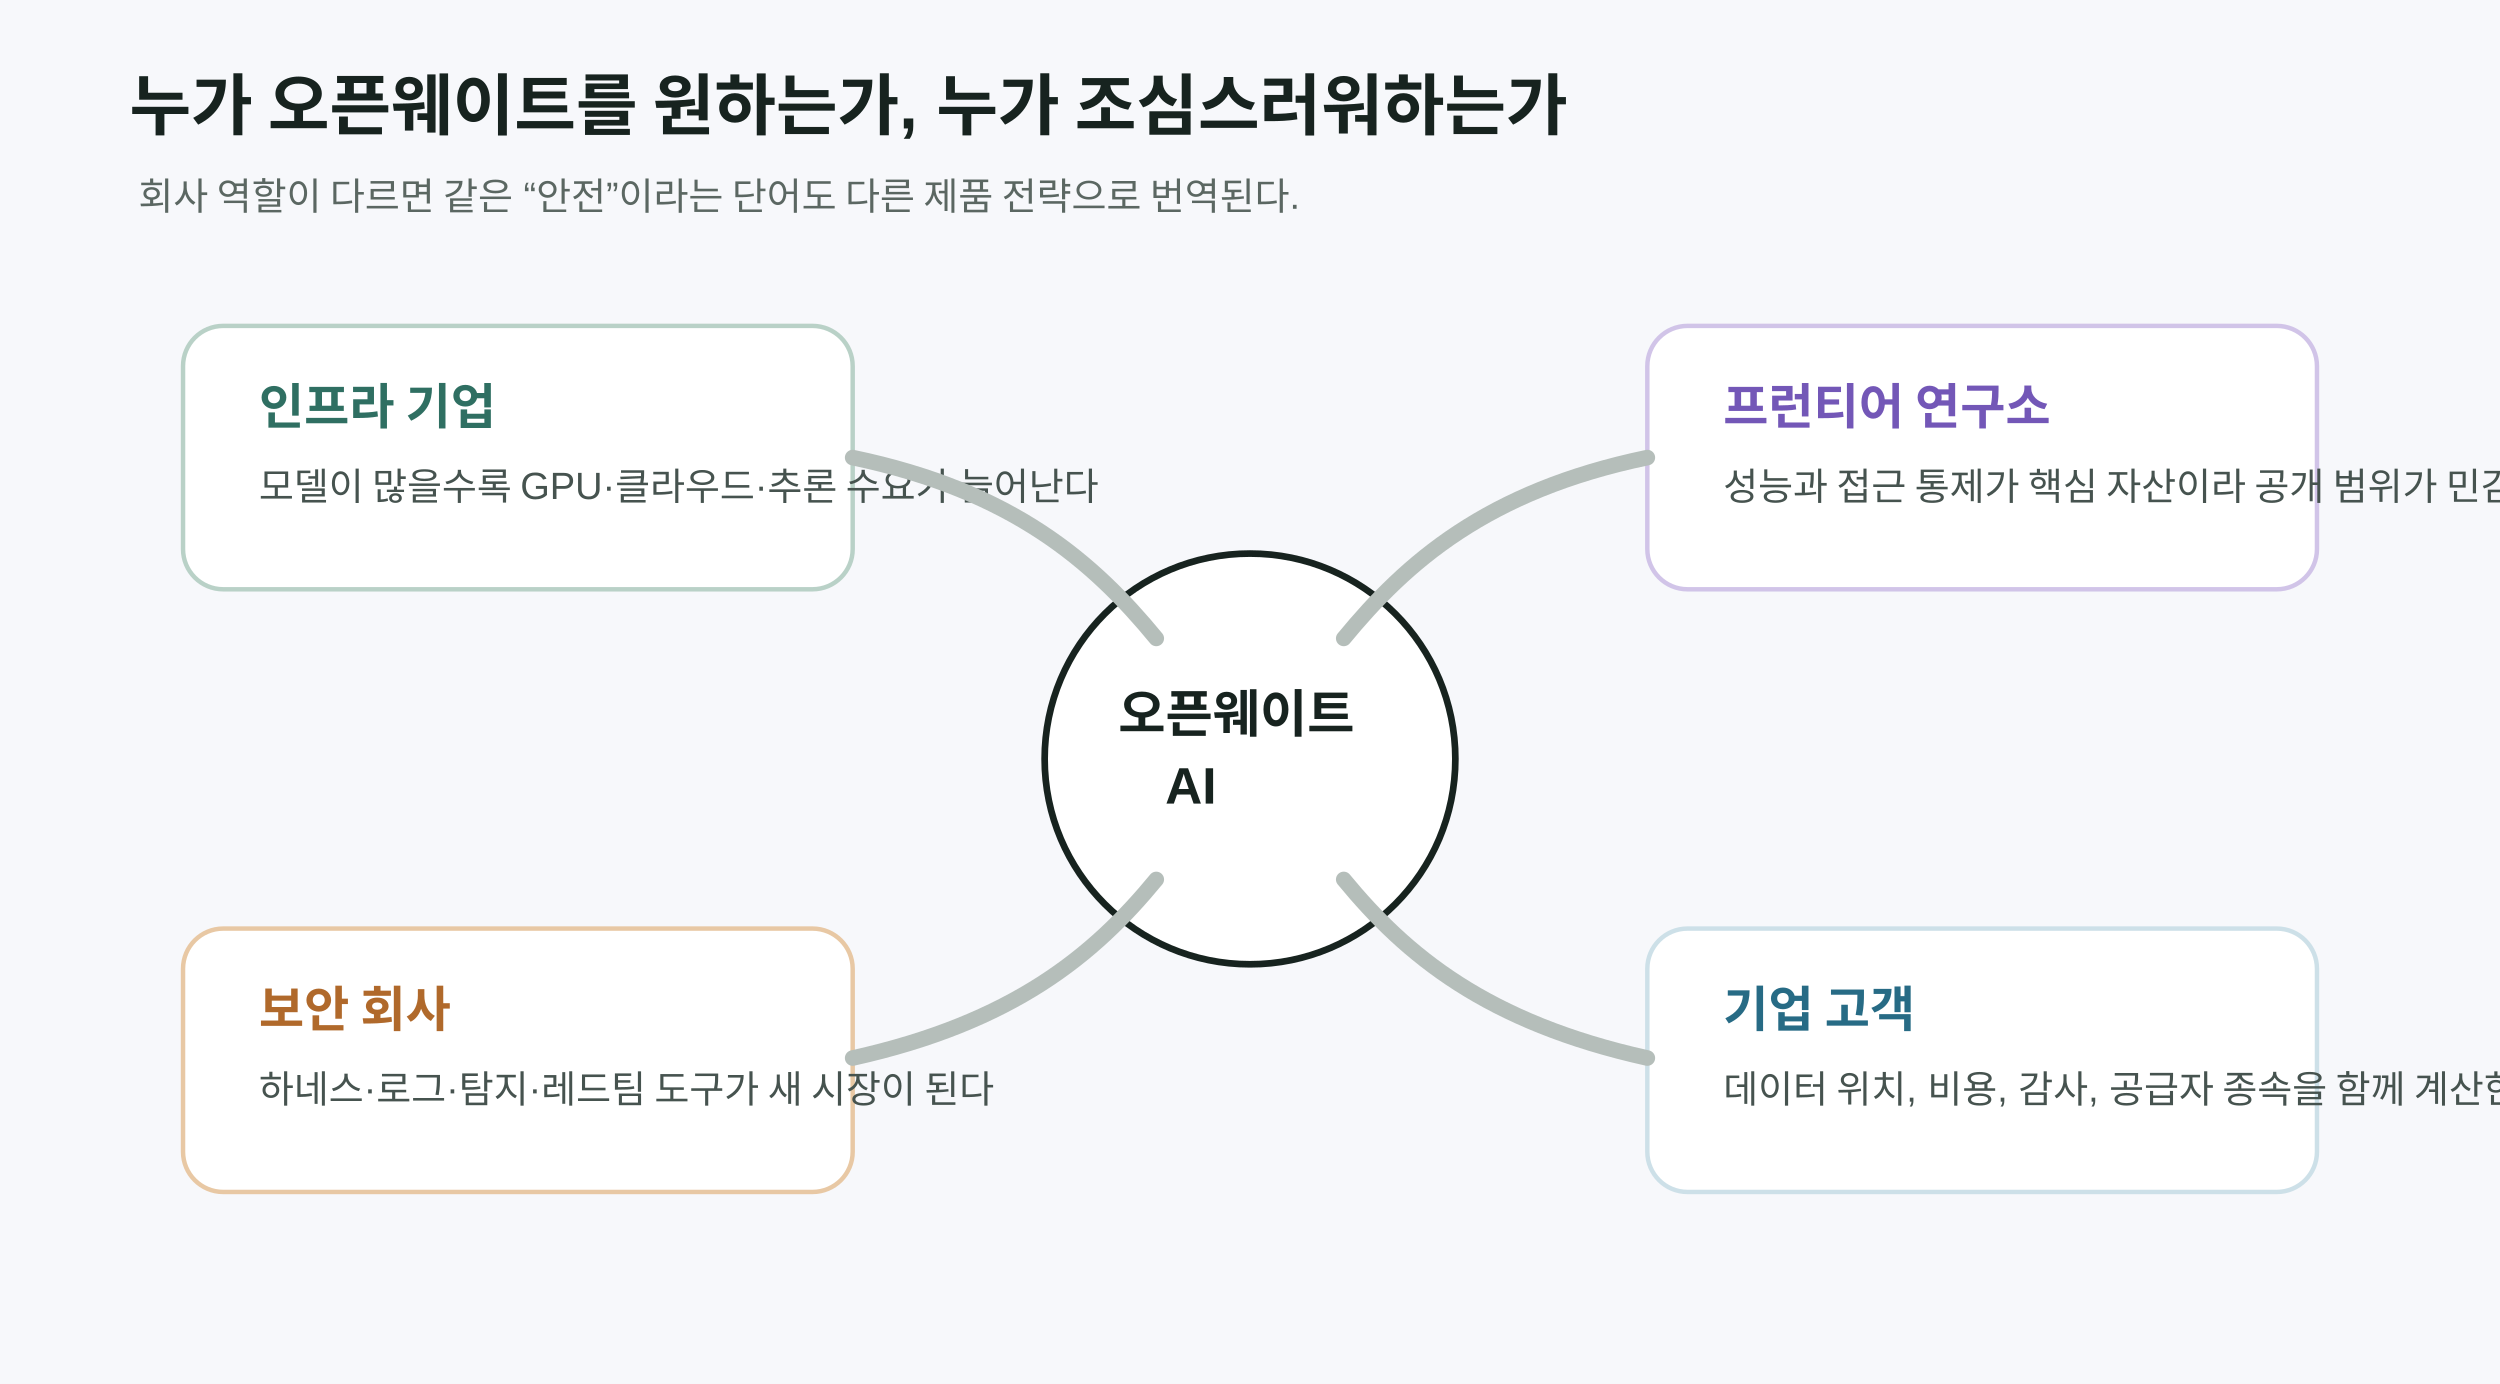
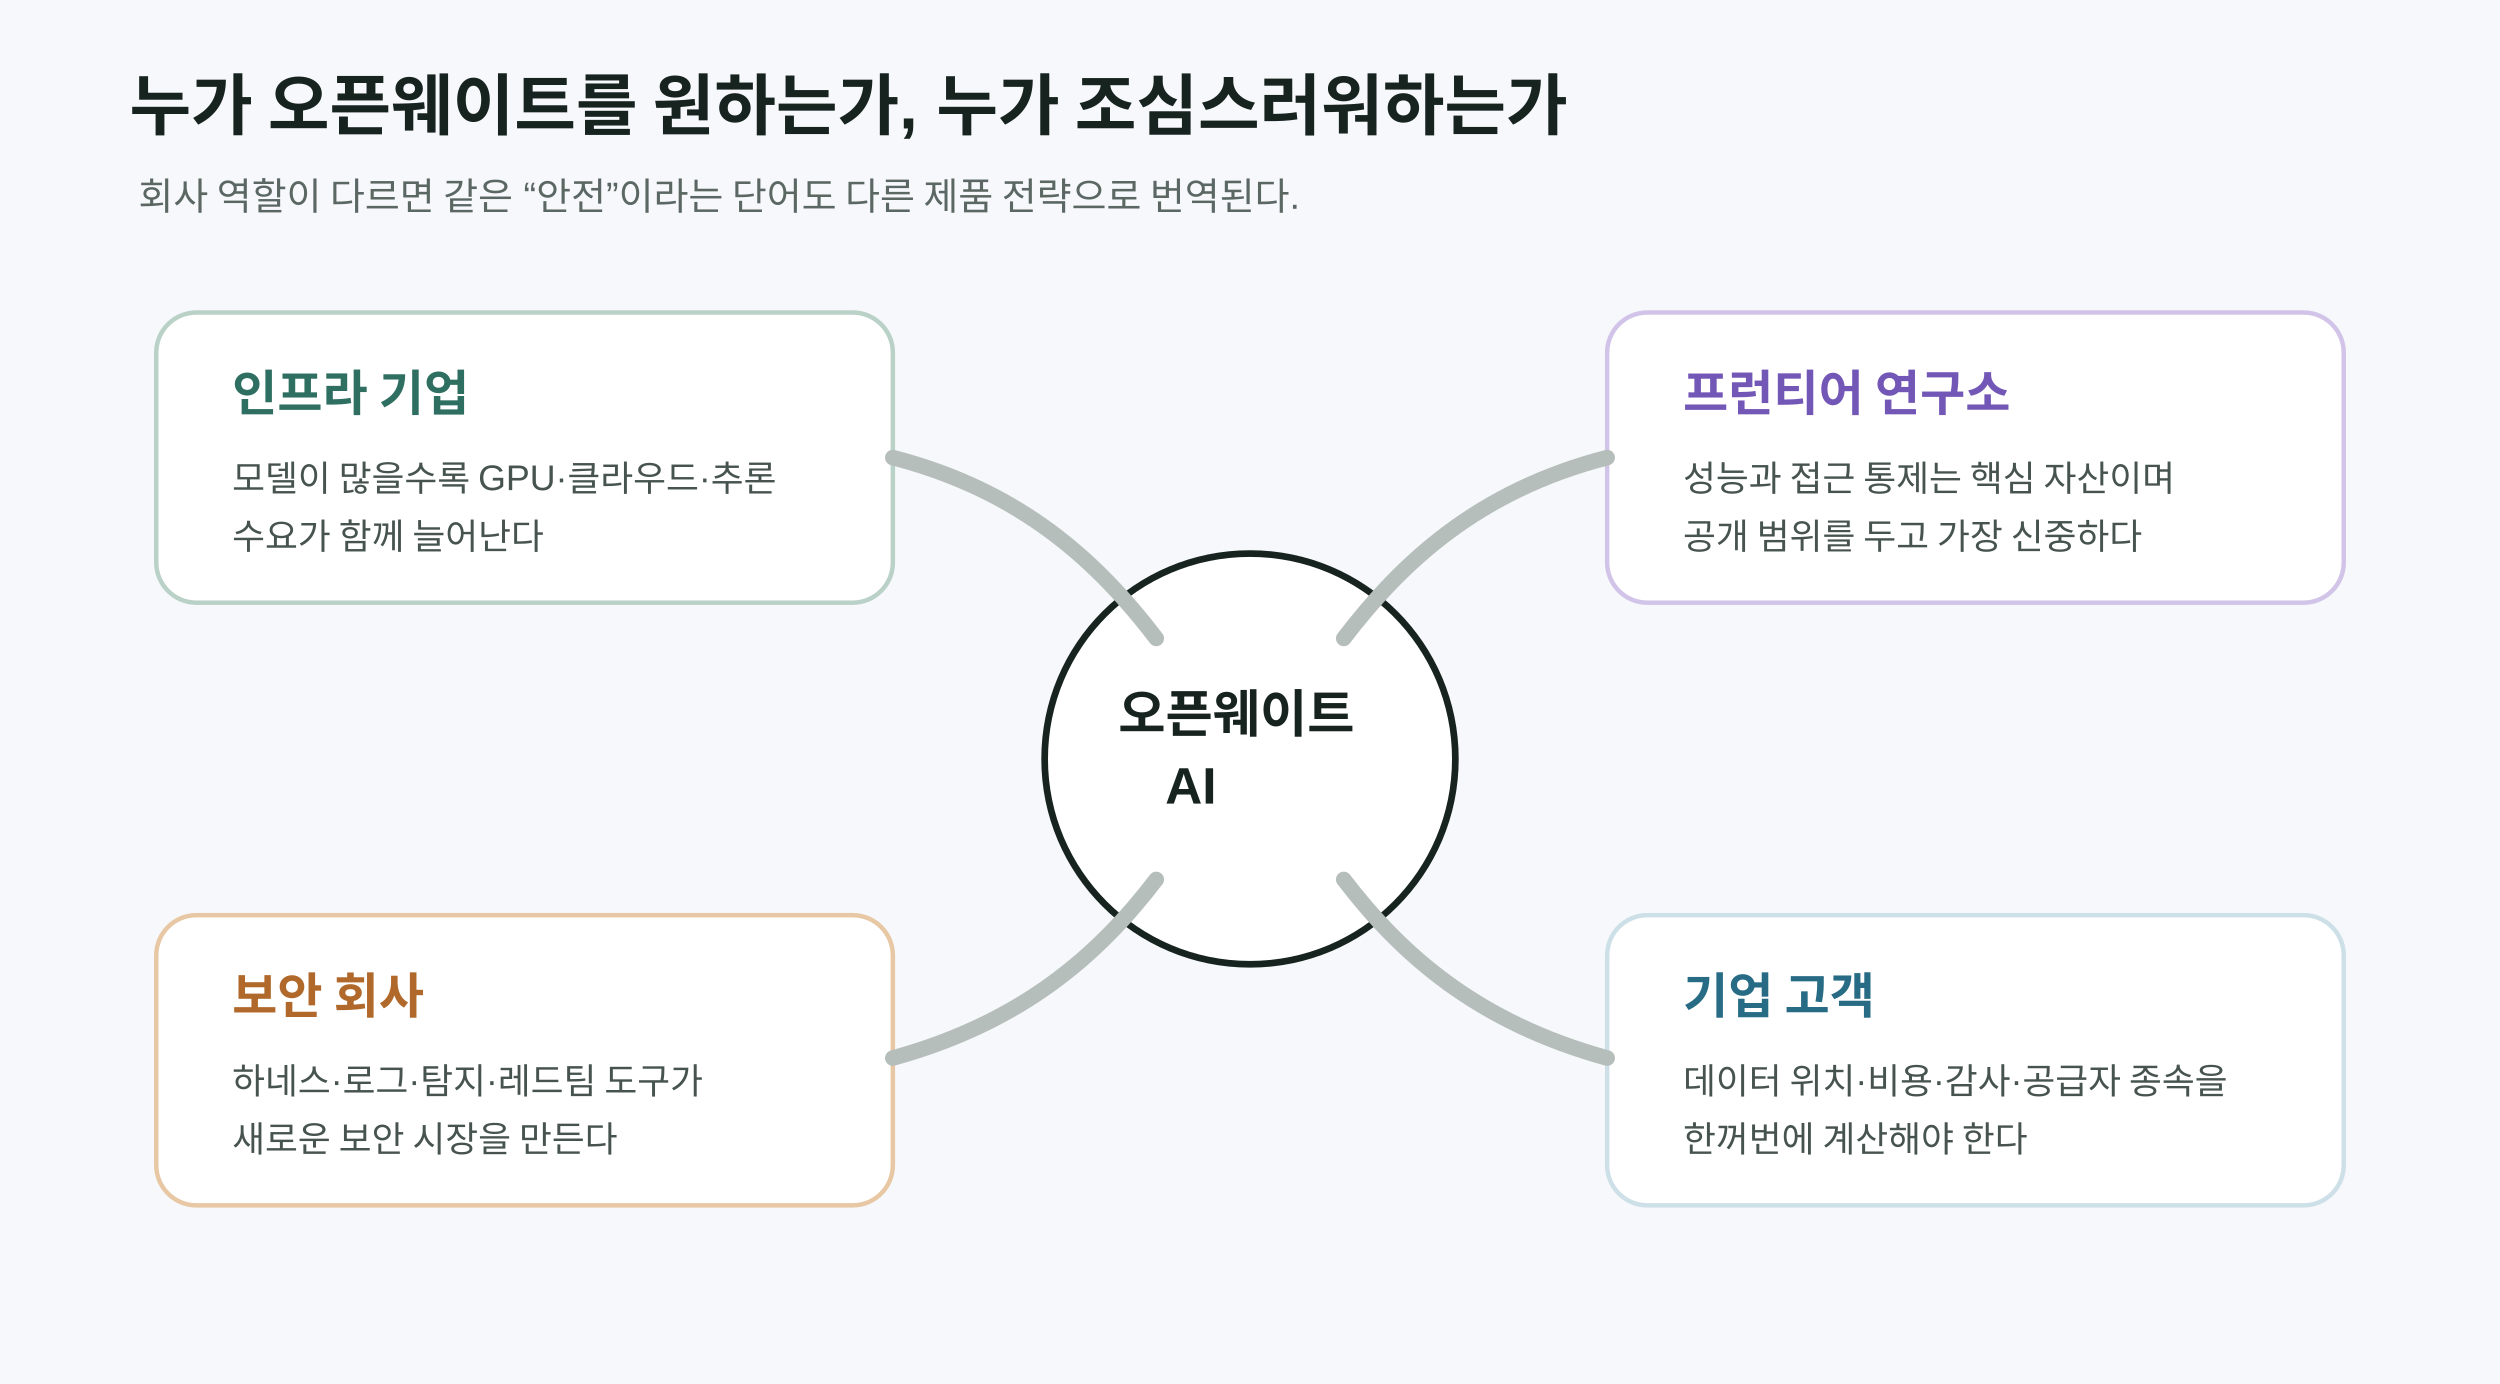
<svg xmlns="http://www.w3.org/2000/svg" viewBox="0 0 1120 620" role="img" aria-labelledby="title desc">
  <rect width="1120" height="620" fill="#f7f8fb" />
  <g font-family="Segoe UI, Malgun Gothic, Arial, sans-serif">
    <text x="58" y="58" fill="#17231f" font-size="30" font-weight="800">누가 오픈웨이트를 원하는가, 누가 조심스러워하는가</text>
    <text x="62" y="94" fill="#5b6762" font-size="17">회사 역할이 다르면 같은 “안전”이라는 단어도 다른 제품 전략으로 번역된다.</text>
    <circle cx="560" cy="340" r="92" fill="#ffffff" stroke="#17231f" stroke-width="3" />
    <text x="501" y="328" fill="#17231f" font-size="23" font-weight="900">오픈웨이트</text>
    <text x="522" y="360" fill="#17231f" font-size="23" font-weight="900">AI</text>
    <g>
-       <rect x="82" y="146" width="300" height="118" rx="18" fill="#ffffff" stroke="#b9d1c7" stroke-width="2" />
-       <text x="116" y="190" fill="#2f6f62" font-size="22" font-weight="800">인프라 기업</text>
-       <text x="116" y="224" fill="#46534f" font-size="17">모델이 많을수록 GPU·클라우드·추론 수요가 늘어난다</text>
+       <rect x="70" y="140" width="330" height="130" rx="18" fill="#ffffff" stroke="#b9d1c7" stroke-width="2" />
+       <text x="104" y="184" fill="#2f6f62" font-size="22" font-weight="800">인프라 기업</text>
+       <text x="104" y="220" fill="#46534f" font-size="16">모델이 많을수록 GPU·클라우드·추론</text>
+       <text x="104" y="246" fill="#46534f" font-size="16">수요가 함께 늘어난다</text>
    </g>
    <g>
-       <rect x="738" y="146" width="300" height="118" rx="18" fill="#ffffff" stroke="#d1c4e8" stroke-width="2" />
-       <text x="772" y="190" fill="#7357b7" font-size="22" font-weight="800">프런티어 연구소</text>
-       <text x="772" y="224" fill="#46534f" font-size="17">성능과 접근 통제가 핵심 자산이라 공개 범위가 민감하다</text>
+       <rect x="720" y="140" width="330" height="130" rx="18" fill="#ffffff" stroke="#d1c4e8" stroke-width="2" />
+       <text x="754" y="184" fill="#7357b7" font-size="22" font-weight="800">프런티어 연구소</text>
+       <text x="754" y="220" fill="#46534f" font-size="16">성능과 접근 통제는 핵심 자산이며</text>
+       <text x="754" y="246" fill="#46534f" font-size="16">공개 범위를 두고 가장 신중하다</text>
    </g>
    <g>
-       <rect x="82" y="416" width="300" height="118" rx="18" fill="#ffffff" stroke="#e8c8a4" stroke-width="2" />
-       <text x="116" y="460" fill="#b0692b" font-size="22" font-weight="800">보안 회사</text>
-       <text x="116" y="494" fill="#46534f" font-size="17">하네스·로그·탐지·레드팀 도구가 새 시장이 된다</text>
+       <rect x="70" y="410" width="330" height="130" rx="18" fill="#ffffff" stroke="#e8c8a4" stroke-width="2" />
+       <text x="104" y="454" fill="#b0692b" font-size="22" font-weight="800">보안 회사</text>
+       <text x="104" y="490" fill="#46534f" font-size="16">하네스·로그·탐지·레드팀 도구가</text>
+       <text x="104" y="516" fill="#46534f" font-size="16">새로운 보안 시장을 만든다</text>
    </g>
    <g>
-       <rect x="738" y="416" width="300" height="118" rx="18" fill="#ffffff" stroke="#cde0e8" stroke-width="2" />
-       <text x="772" y="460" fill="#276b85" font-size="22" font-weight="800">기업 고객</text>
-       <text x="772" y="494" fill="#46534f" font-size="17">데이터 위치, 비용, 감사, 공급자 종속을 함께 계산한다</text>
+       <rect x="720" y="410" width="330" height="130" rx="18" fill="#ffffff" stroke="#cde0e8" stroke-width="2" />
+       <text x="754" y="454" fill="#276b85" font-size="22" font-weight="800">기업 고객</text>
+       <text x="754" y="490" fill="#46534f" font-size="16">데이터 위치·비용·감사·공급자 종속을</text>
+       <text x="754" y="516" fill="#46534f" font-size="16">한꺼번에 계산해야 한다</text>
    </g>
-     <path d="M382 205C454 220 490 252 518 286" fill="none" stroke="#b5beba" stroke-width="7" stroke-linecap="round" />
-     <path d="M738 205C666 220 630 252 602 286" fill="none" stroke="#b5beba" stroke-width="7" stroke-linecap="round" />
-     <path d="M382 474C454 458 490 428 518 394" fill="none" stroke="#b5beba" stroke-width="7" stroke-linecap="round" />
-     <path d="M738 474C666 458 630 428 602 394" fill="none" stroke="#b5beba" stroke-width="7" stroke-linecap="round" />
+     <path d="M400 205C458 220 492 252 518 286" fill="none" stroke="#b5beba" stroke-width="7" stroke-linecap="round" />
+     <path d="M720 205C662 220 628 252 602 286" fill="none" stroke="#b5beba" stroke-width="7" stroke-linecap="round" />
+     <path d="M400 474C458 458 492 428 518 394" fill="none" stroke="#b5beba" stroke-width="7" stroke-linecap="round" />
+     <path d="M720 474C662 458 628 428 602 394" fill="none" stroke="#b5beba" stroke-width="7" stroke-linecap="round" />
  </g>
</svg>
